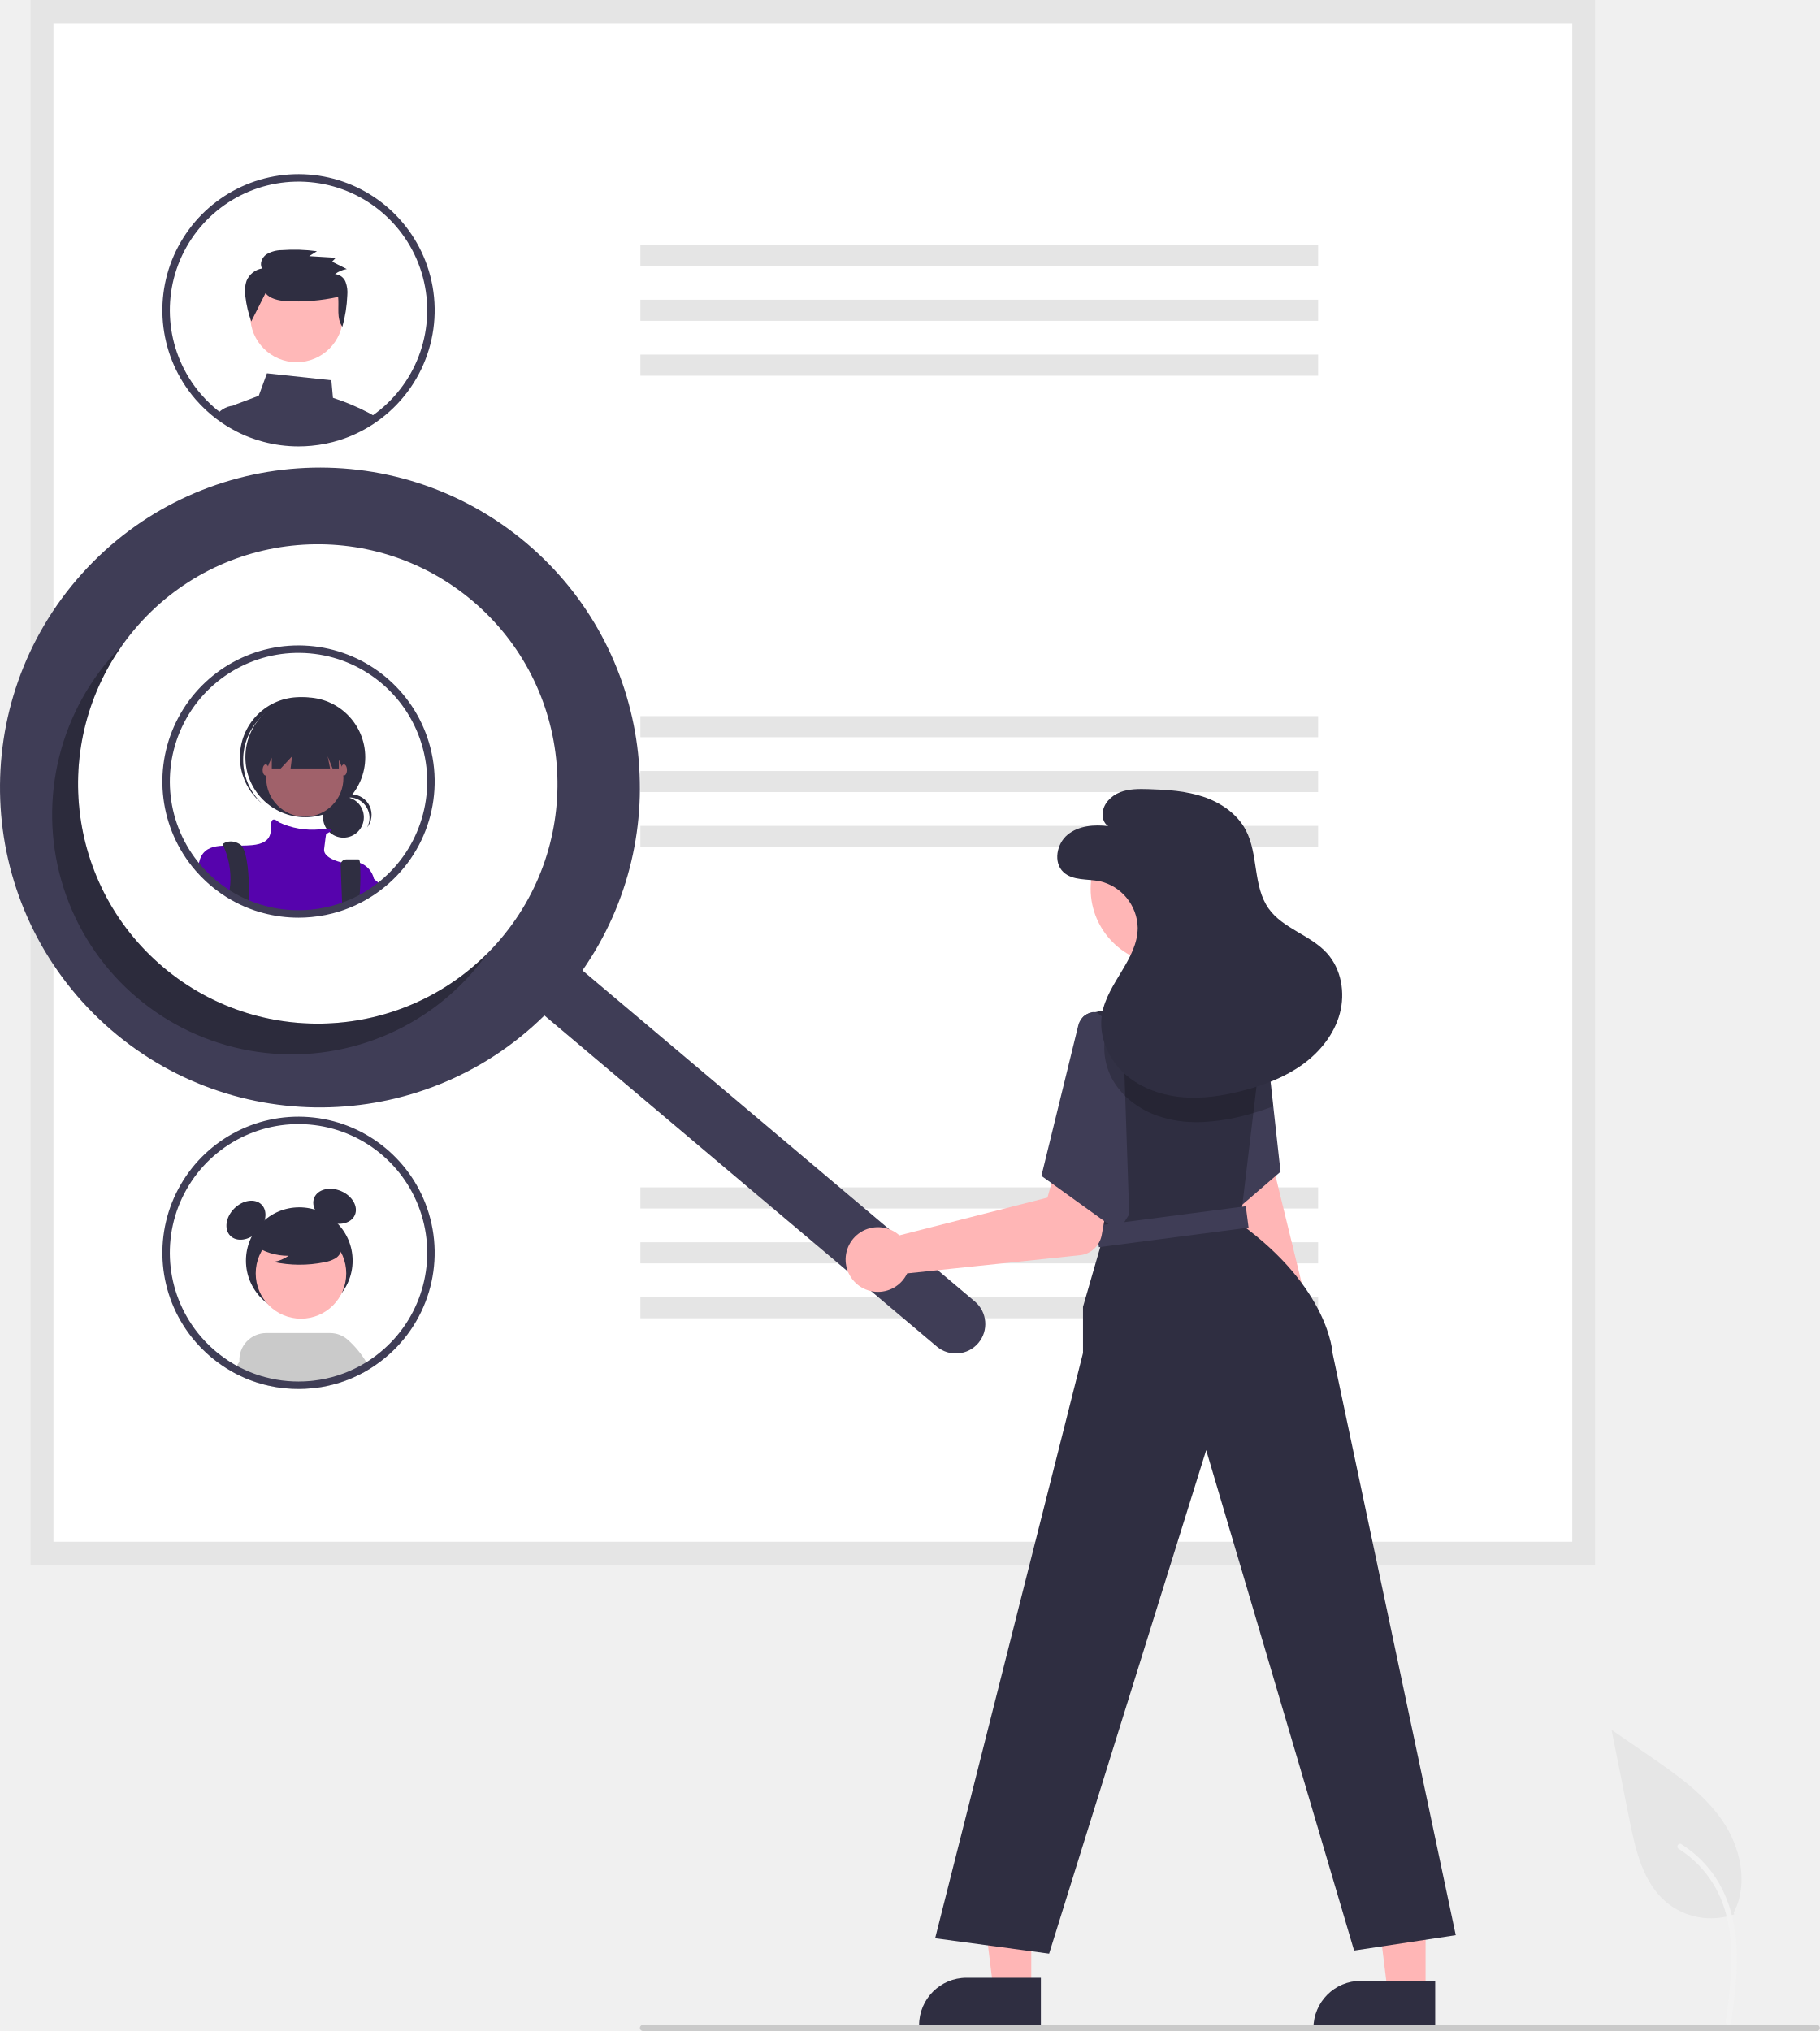
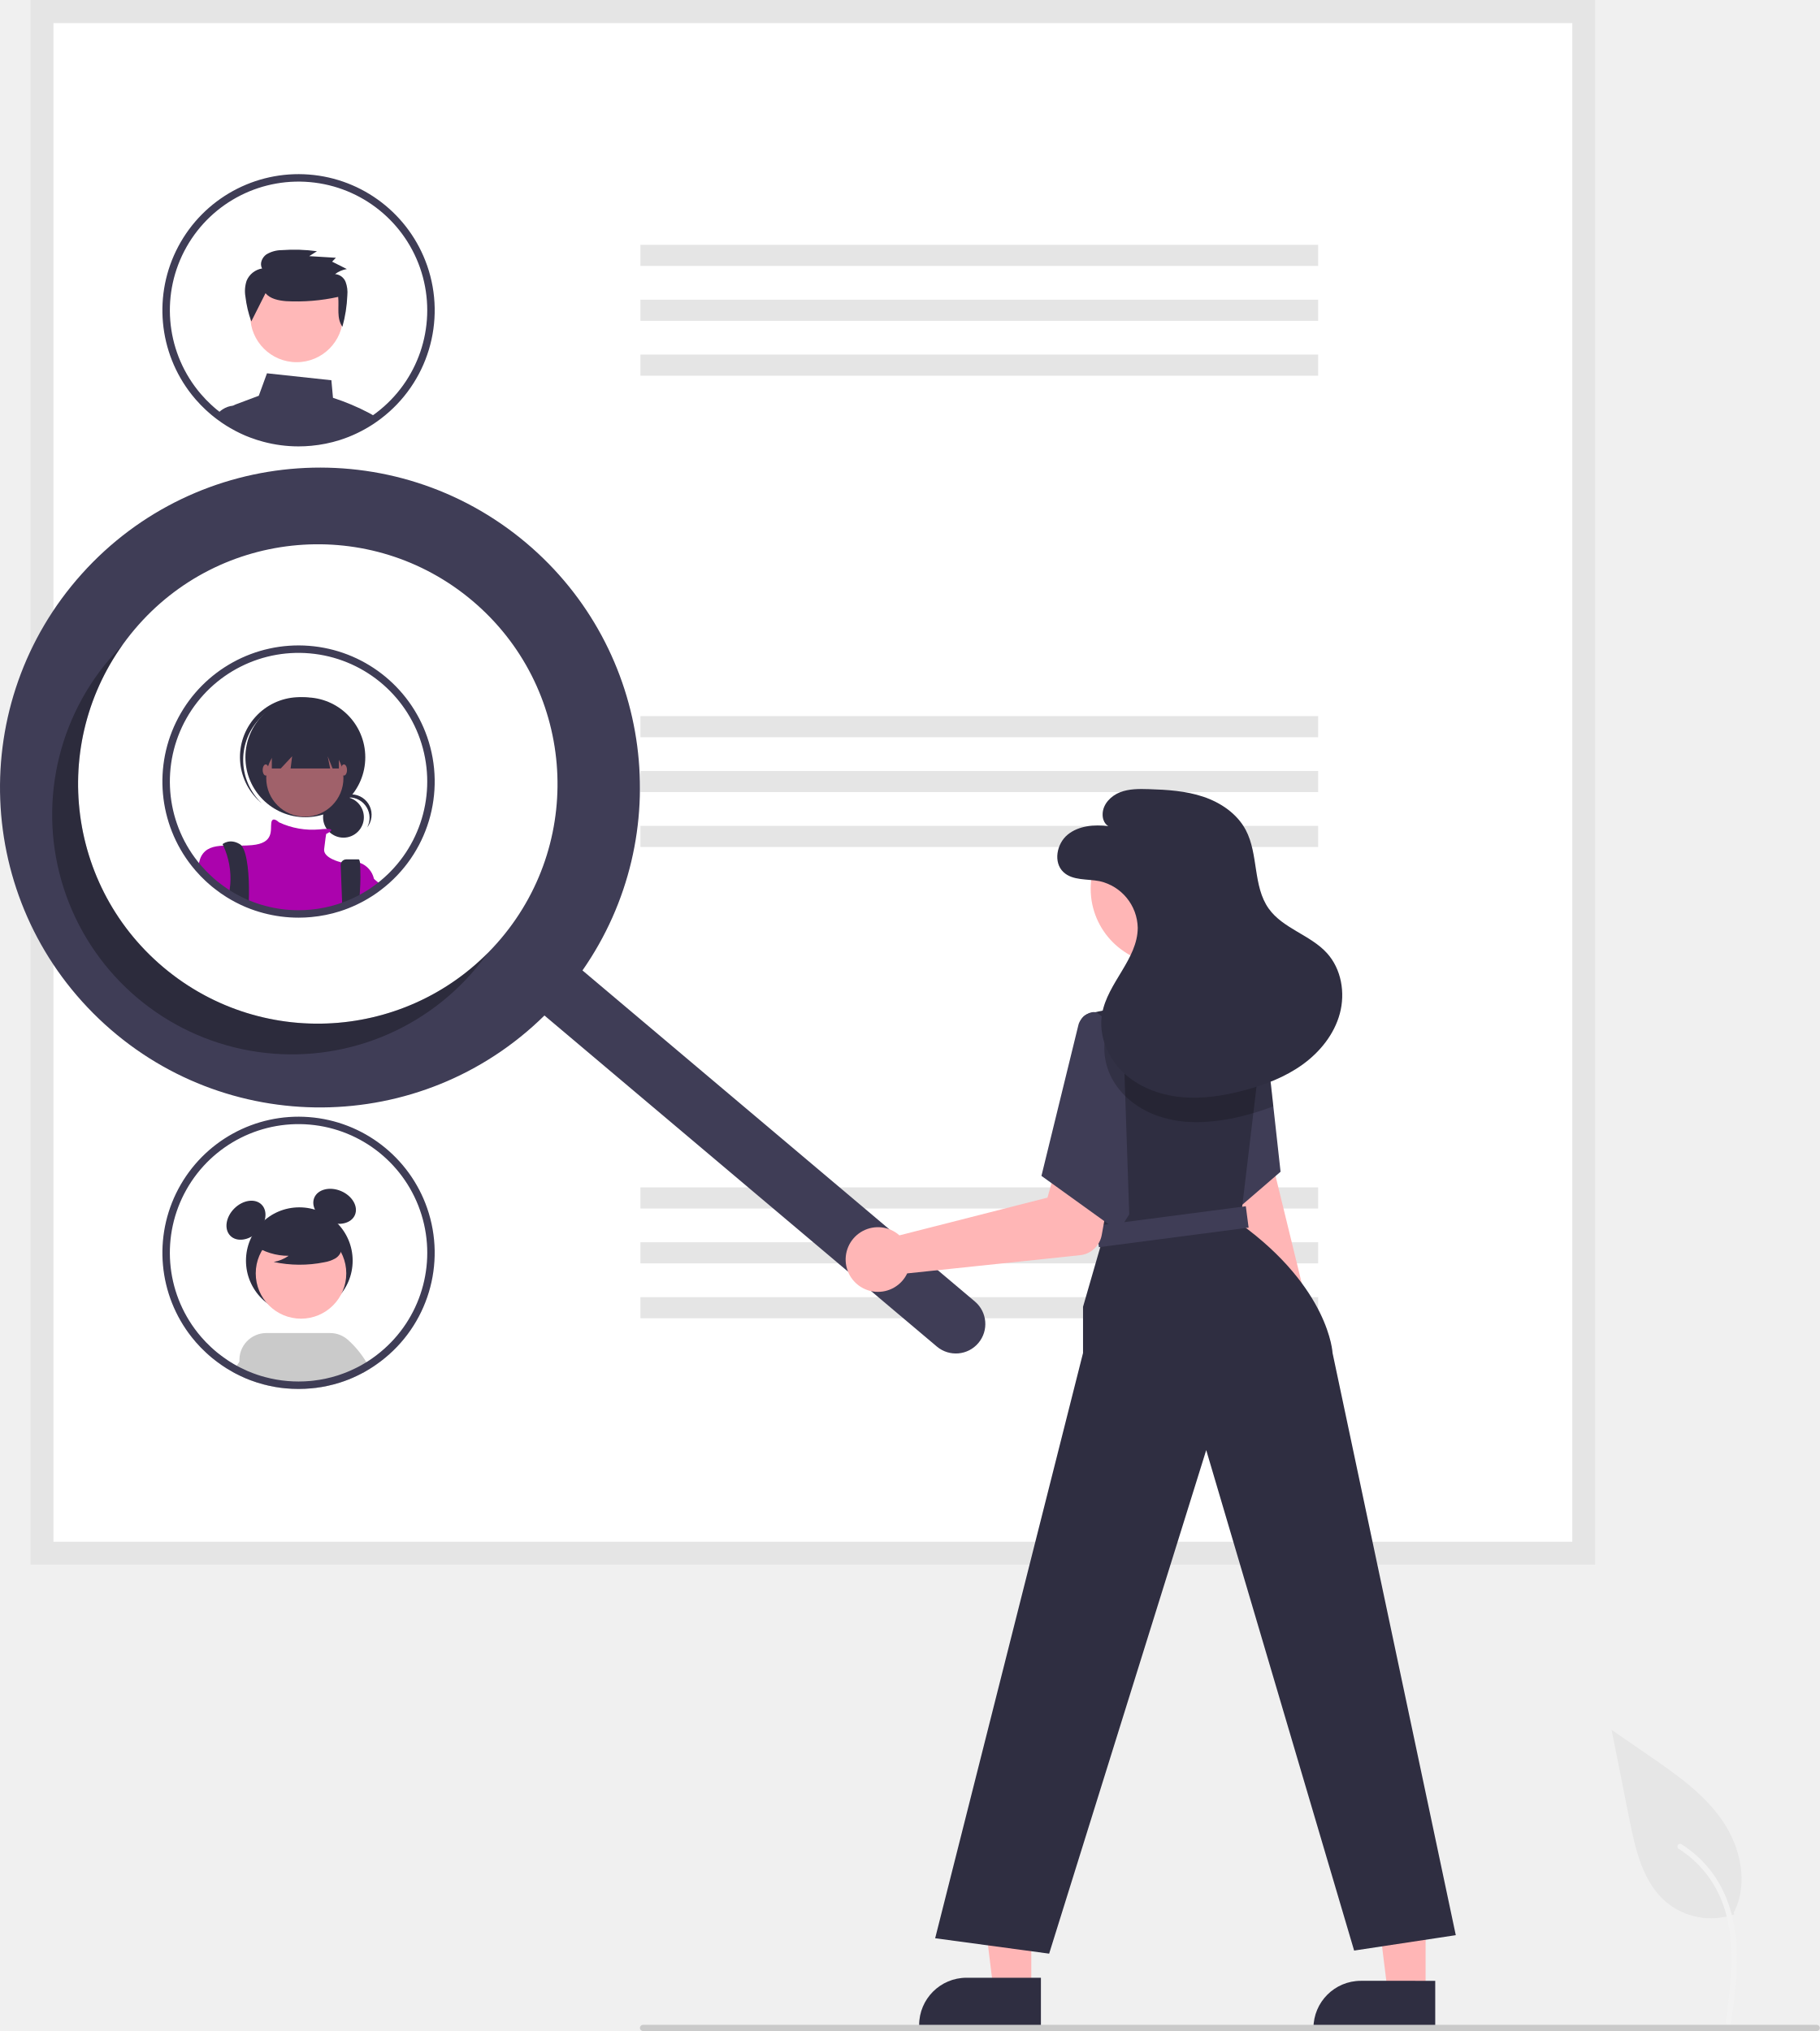
<svg xmlns="http://www.w3.org/2000/svg" id="bec8dac8-a9c2-4165-9f21-fe05eb8a3b02" data-name="Layer 1" width="590.724" height="659.362" viewBox="0 0 590.724 659.362">
  <path id="e846ef3a-3b5e-448c-8d47-a4173376229f" data-name="Path 461" d="M867.573,741.807a22.728,22.728,0,0,1-21.947-3.866c-7.687-6.452-10.1-17.081-12.058-26.924l-5.8-29.112,12.143,8.362c8.733,6.013,17.662,12.219,23.709,20.929s8.686,20.6,3.828,30.024" transform="translate(-304.638 -120.319)" fill="#e6e6e6" />
  <path id="b0167a87-6d3c-4fe1-a02f-2e6974de103a" data-name="Path 462" d="M866.535,777.053c1.229-8.953,2.493-18.02,1.631-27.069-.766-8.036-3.217-15.885-8.209-22.321a37.132,37.132,0,0,0-9.527-8.633c-.953-.6-1.829.909-.881,1.507a35.3,35.3,0,0,1,13.963,16.847c3.04,7.732,3.528,16.161,3,24.374-.317,4.967-.988,9.9-1.665,14.83a.9.9,0,0,0,.61,1.074.878.878,0,0,0,1.074-.61Z" transform="translate(-304.638 -120.319)" fill="#f2f2f2" />
  <path d="M822.523,628.353H314.489V120.319H822.523Z" transform="translate(-304.638 -120.319)" fill="#fff" />
  <path d="M822.523,628.353H314.489V120.319H822.523ZM321.995,620.847H815.017V127.825H321.995Z" transform="translate(-304.638 -120.319)" fill="#e5e5e5" />
  <rect x="207.885" y="79.482" width="220" height="6.853" fill="#e5e5e5" />
  <rect x="207.885" y="97.3" width="220" height="6.853" fill="#e5e5e5" />
  <rect x="207.885" y="115.118" width="220" height="6.853" fill="#e5e5e5" />
  <rect x="207.885" y="232.483" width="220" height="6.853" fill="#e5e5e5" />
  <rect x="207.885" y="250.301" width="220" height="6.853" fill="#e5e5e5" />
  <rect x="207.885" y="268.119" width="220" height="6.853" fill="#e5e5e5" />
  <rect x="207.885" y="385.483" width="220" height="6.853" fill="#e5e5e5" />
  <rect x="207.885" y="403.301" width="220" height="6.853" fill="#e5e5e5" />
  <rect x="207.885" y="421.119" width="220" height="6.853" fill="#e5e5e5" />
  <path d="M424.452,254.403a73.485,73.485,0,0,0-11.725-4.934l-.516-5.704-20.911-2.253-2.658,7.29-7.504,2.816a3.653,3.653,0,0,0-.762.397h-.008a3.718,3.718,0,0,0-1.587,2.475,3.801,3.801,0,0,0,.056,1.491l.397,1.626c.571.341,1.158.666,1.745.976l.373.19c.857.444,1.729.865,2.626,1.253.182.079.381.159.563.238.016.008.024.008.04.016.421.175.841.341,1.269.5a41.691,41.691,0,0,0,4.3,1.38,44.214,44.214,0,0,0,11.4,1.491c1.404,0,2.792-.063,4.165-.198a44.039,44.039,0,0,0,9.234-1.864c.008,0,.016-.008.024-.008a43.341,43.341,0,0,0,5.545-2.197c.008-.008.024-.008.032-.016.404-.19.793-.397,1.19-.595l.19-.095c.317-.167.635-.333.952-.508.793-.436,1.571-.896,2.34-1.388.214-.127.421-.262.635-.405.301-.198.603-.405.896-.619C426.015,255.284,425.245,254.832,424.452,254.403Z" transform="translate(-304.638 -120.319)" fill="#3f3d56" />
  <path d="M385.208,257.917l-1.309-5.91h-3.419a.818.818,0,0,0-.103.008h-.008a7.409,7.409,0,0,0-3.443,1.19,7.625,7.625,0,0,0-1.84,1.65c1.015.769,2.07,1.483,3.157,2.166l.048.024c.309.19.627.381.944.563.571.341,1.158.666,1.745.976l.373.19c.857.444,1.729.865,2.626,1.253.182.079.381.159.563.238.016.008.024.008.04.016.421.175.841.341,1.269.5Z" transform="translate(-304.638 -120.319)" fill="#3f3d56" />
  <circle cx="96.297" cy="102.527" r="15.06" fill="#ffb8b8" />
  <path d="M390.824,215.511c1.559,1.845,4.197,2.366,6.631,2.579a62.454,62.454,0,0,0,16.96-1.385c.345,3.341-.595,6.944,1.373,9.693a44.998,44.998,0,0,0,1.599-10.201,9.764,9.764,0,0,0-.565-4.369,4.018,4.018,0,0,0-3.423-2.524,8.579,8.579,0,0,1,3.827-1.636l-4.782-2.403,1.228-1.261-8.657-.53,2.507-1.593a54.373,54.373,0,0,0-11.391-.36,9.778,9.778,0,0,0-5.038,1.4c-1.429,1.022-2.255,3.054-1.368,4.555a6.613,6.613,0,0,0-5.04,3.999,10.676,10.676,0,0,0-.383,5.132,36.375,36.375,0,0,0,1.907,8.069Z" transform="translate(-304.638 -120.319)" fill="#2f2e41" />
  <path d="M443.284,206.521a44.193,44.193,0,1,0-76.369,41.98c.397.5.809 1,1.23,1.483.032.032.055.063.087.095a42.863,42.863,0,0,0,3.292,3.395c.302.278.619.563.936.833.603.539,1.222,1.055,1.864,1.547.254.198.5.397.762.587,1.015.769,2.07,1.483,3.157,2.166l.048.024c.309.19.627.381.944.563.571.341,1.158.666,1.745.976l.373.19c.857.444,1.729.865,2.626,1.253.182.079.381.159.563.238.016.008.024.008.04.016.421.175.841.341,1.269.5a41.693,41.693,0,0,0,4.3,1.38,44.214,44.214,0,0,0,11.4,1.491c1.404,0,2.792-.063,4.165-.198a44.039,44.039,0,0,0,9.234-1.864c.008,0,.016-.008.024-.008a43.34,43.34,0,0,0,5.545-2.197c.008-.008.024-.008.032-.016.404-.19.793-.397,1.19-.595l.19-.095c.317-.167.635-.333.952-.508.793-.436,1.571-.896,2.34-1.388.214-.127.421-.262.635-.405.301-.198.603-.405.896-.619.389-.27.777-.547,1.158-.833.119-.087.246-.174.365-.27a44.177,44.177,0,0,0,15.009-49.723ZM426.816,254.316c-.262.206-.531.405-.801.587-.262.198-.523.389-.793.563-.23.167-.46.325-.698.476l-.071.048c-.175.119-.349.23-.524.341q-.988.619-1.999,1.19l-.214.119c-.301.167-.603.325-.904.484-.04.024-.088.04-.127.063l-.048.024c-.381.198-.77.389-1.158.571a38.911,38.911,0,0,1-4.625,1.872c-.206.071-.413.143-.619.206a41.61,41.61,0,0,1-8.742,1.777c-1.301.119-2.618.182-3.943.182a41.211,41.211,0,0,1-10.781-1.412,39.172,39.172,0,0,1-5.291-1.793c-.088-.04-.183-.071-.27-.111-.095-.04-.182-.071-.27-.111-.095-.04-.182-.079-.278-.127-.746-.325-1.484-.682-2.205-1.055l-.349-.182c-.881-.46-1.745-.952-2.586-1.476-.246-.151-.5-.309-.738-.476-.063-.04-.119-.079-.182-.119-.563-.373-1.126-.762-1.674-1.166-.373-.278-.746-.555-1.111-.841-.611-.46-1.198-.952-1.769-1.46-.301-.254-.595-.531-.88-.793a40.306,40.306,0,0,1-3.189-3.3c-.333-.381-.658-.762-.968-1.158a3.022,3.022,0,0,1-.198-.246,41.773,41.773,0,1,1,58.005,7.322Z" transform="translate(-304.638 -120.319)" fill="#3f3d56" />
  <path d="M443.285,359.521a44.193,44.193,0,1,0-76.369,41.98c.397.5.809 1,1.229,1.483.032.032.055.063.087.095a42.945,42.945,0,0,0,3.292,3.395c.301.278.619.563.936.833.603.539,1.222,1.055,1.864,1.547a43.451,43.451,0,0,0,3.919,2.753l.048.024c.88.547,1.777,1.055,2.689,1.539l.373.19c.857.444,1.729.865,2.626,1.253.182.079.381.159.563.238.016.008.024.008.04.016a42.929,42.929,0,0,0,5.569,1.88,44.211,44.211,0,0,0,11.399,1.491c1.404,0,2.792-.063,4.165-.198a44.034,44.034,0,0,0,9.234-1.864c.008,0,.016-.008.024-.008a43.317,43.317,0,0,0,5.545-2.197c.008-.008.024-.008.032-.016.404-.19.793-.397,1.19-.595l.191-.095c.317-.167.634-.333.952-.508.793-.436,1.571-.896,2.34-1.388.214-.127.42-.262.634-.405.698-.46,1.388-.952,2.054-1.452.119-.087.246-.174.365-.27a44.179,44.179,0,0,0,15.009-49.723Z" transform="translate(-304.638 -120.319)" fill="#fff" />
  <circle id="f2095780-2301-4cc1-9693-3d089d317ca1" data-name="Ellipse 188" cx="111.495" cy="265.321" r="6.623" fill="#2f2e41" />
  <path id="fe36a822-bf42-420c-ba8a-fcca90365ca6" data-name="Path 969" d="M417.979,379.199a6.624,6.624,0,0,1,5.831,9.767,6.622,6.622,0,1,0-11.001-7.276,6.607,6.607,0,0,1,5.171-2.491Z" transform="translate(-304.638 -120.319)" fill="#2f2e41" />
  <circle id="e26e4994-e49f-47aa-919e-dc7dee2cb7c3" data-name="Ellipse 189" cx="99.119" cy="245.851" r="19.456" fill="#2f2e41" />
  <path id="ac420ffb-80fa-461b-bc18-228b12874f63" data-name="Path 970" d="M388.487,354.099a19.453,19.453,0,0,1,26.964-2.04c-.159-.151-.317-.304-.482-.451a19.456,19.456,0,0,0-25.964,28.983q.055.05.111.099c.165.147.335.286.504.426a19.453,19.453,0,0,1-1.132-27.017Z" transform="translate(-304.638 -120.319)" fill="#2f2e41" />
  <circle id="a12696bc-31d6-40e2-aafc-0c11595f0891" data-name="Ellipse 190" cx="98.954" cy="252.611" r="12.531" fill="#a0616a" />
-   <path d="M426.015,405.579v4.204c-.77.492-1.547.952-2.34,1.388-.317.174-.634.341-.952.508l-.191.095c-.397.198-.786.405-1.19.595-.008.008-.024.008-.032.016a43.317,43.317,0,0,1-5.545,2.197c-.008,0-.015.008-.024.008a44.034,44.034,0,0,1-9.234,1.864c-1.372.135-2.761.198-4.165.198a44.211,44.211,0,0,1-11.399-1.491,42.929,42.929,0,0,1-5.569-1.88c-.016-.008-.024-.008-.04-.016-.182-.079-.381-.159-.563-.238-.896-.389-1.769-.809-2.626-1.253l-.373-.19c-.913-.484-1.809-.992-2.689-1.539l-.048-.024a43.451,43.451,0,0,1-3.919-2.753c-.643-.492-1.261-1.007-1.864-1.547-.317-.27-.634-.555-.936-.833a42.947,42.947,0,0,1-3.292-3.395,16.049,16.049,0,0,1,.603-2.435l.008-.008a3.562,3.562,0,0,1,.167-.397,3.164,3.164,0,0,1,.151-.333c1.42-2.657,3.99-3.316,7.179-3.459,1.801-.079,3.792.008,5.894-.016,1.111-.008,2.261-.048,3.411-.151,7.258-.658,5.942-4.942,6.267-7.251.325-2.237,2.34-.301,2.475-.174l.008.008a25.6,25.6,0,0,0,13.169,2.308c.777-.095,1.555-.151,2.332-.174,2.047-.024,1.602.563.897,1.047a8.872,8.872,0,0,1-1.071.603s-.325,1.983-.658,4.95c-.317,2.84,5.125,4.173,5.577,4.276a.048.048,0,0,0,.032.008,10.926,10.926,0,0,1,6.037.159h.008A7.154,7.154,0,0,1,426.015,405.579Z" transform="translate(-304.638 -120.319)" fill="#5603ad" />
+   <path d="M426.015,405.579v4.204c-.77.492-1.547.952-2.34,1.388-.317.174-.634.341-.952.508l-.191.095c-.397.198-.786.405-1.19.595-.008.008-.024.008-.032.016a43.317,43.317,0,0,1-5.545,2.197c-.008,0-.015.008-.024.008a44.034,44.034,0,0,1-9.234,1.864c-1.372.135-2.761.198-4.165.198a44.211,44.211,0,0,1-11.399-1.491,42.929,42.929,0,0,1-5.569-1.88c-.016-.008-.024-.008-.04-.016-.182-.079-.381-.159-.563-.238-.896-.389-1.769-.809-2.626-1.253l-.373-.19c-.913-.484-1.809-.992-2.689-1.539l-.048-.024a43.451,43.451,0,0,1-3.919-2.753c-.643-.492-1.261-1.007-1.864-1.547-.317-.27-.634-.555-.936-.833a42.947,42.947,0,0,1-3.292-3.395,16.049,16.049,0,0,1,.603-2.435l.008-.008a3.562,3.562,0,0,1,.167-.397,3.164,3.164,0,0,1,.151-.333c1.42-2.657,3.99-3.316,7.179-3.459,1.801-.079,3.792.008,5.894-.016,1.111-.008,2.261-.048,3.411-.151,7.258-.658,5.942-4.942,6.267-7.251.325-2.237,2.34-.301,2.475-.174l.008.008a25.6,25.6,0,0,0,13.169,2.308c.777-.095,1.555-.151,2.332-.174,2.047-.024,1.602.563.897,1.047a8.872,8.872,0,0,1-1.071.603s-.325,1.983-.658,4.95c-.317,2.84,5.125,4.173,5.577,4.276a.048.048,0,0,0,.032.008,10.926,10.926,0,0,1,6.037.159h.008A7.154,7.154,0,0,1,426.015,405.579Z" transform="translate(-304.638 -120.319)" fill="#ab03ad" />
  <path d="M385.454,410.68c0,.587-.015,1.15-.04,1.682-.008.317-.024.627-.04.92-.016-.008-.024-.008-.04-.016-.182-.079-.381-.159-.563-.238-.896-.389-1.769-.809-2.626-1.253l-.373-.19c-.913-.484-1.809-.992-2.689-1.539.024-.278.064-.555.103-.833.087-.611.159-1.23.206-1.84a25.531,25.531,0,0,0-2.261-12.502v-.008c-.159-.317-.254-.492-.254-.492s2.308-1.983,5.6,0a1.981,1.981,0,0,1,.548.476C385.01,397.186,385.549,405.055,385.454,410.68Z" transform="translate(-304.638 -120.319)" fill="#2f2e41" />
  <path d="M421.477,409.601c-.032.888-.079,1.817-.135,2.761v.008c-.008.008-.024.008-.032.016a43.317,43.317,0,0,1-5.545,2.197c-.008,0-.015.008-.024.008l-.087-2.229-.008-.294-.42-10.852a1.821,1.821,0,0,1,1.817-1.904h4.022c.198,0,.341.405.437,1.134v.008A68.744,68.744,0,0,1,421.477,409.601Z" transform="translate(-304.638 -120.319)" fill="#2f2e41" />
  <path id="e6a5f050-bb79-4898-9f1b-a16710d0980e" data-name="Path 975" d="M392.874,357.267v12.534h2.902l3.693-3.957-.494,3.957h12.827l-.793-3.957,1.587,3.957h2.045V357.267Z" transform="translate(-304.638 -120.319)" fill="#2f2e41" />
  <ellipse id="bcc9b546-fa99-40e5-8b80-3cc98cb6450e" data-name="Ellipse 191" cx="86.258" cy="249.974" rx="0.989" ry="1.813" fill="#a0616a" />
  <ellipse id="aac24dc1-8688-403d-884a-09279027a7ab" data-name="Ellipse 192" cx="111.65" cy="249.974" rx="0.989" ry="1.813" fill="#a0616a" />
-   <path d="M428.704,407.927c-.666.5-1.356.992-2.054,1.452-.214.143-.42.278-.634.405-.77.492-1.547.952-2.34,1.388-.317.174-.634.341-.952.508v-8.742s1.269,1.015,3.292,2.705c.254.214.516.436.793.674C427.395,406.809,428.03,407.348,428.704,407.927Z" transform="translate(-304.638 -120.319)" fill="#5603ad" />
+   <path d="M428.704,407.927c-.666.5-1.356.992-2.054,1.452-.214.143-.42.278-.634.405-.77.492-1.547.952-2.34,1.388-.317.174-.634.341-.952.508v-8.742s1.269,1.015,3.292,2.705c.254.214.516.436.793.674C427.395,406.809,428.03,407.348,428.704,407.927Z" transform="translate(-304.638 -120.319)" fill="#ab03ad" />
  <path d="M443.285,359.521a44.193,44.193,0,1,0-76.369,41.98c.397.5.809 1,1.229,1.483.032.032.055.063.087.095a42.945,42.945,0,0,0,3.292,3.395c.301.278.619.563.936.833.603.539,1.222,1.055,1.864,1.547a43.451,43.451,0,0,0,3.919,2.753l.048.024c.88.547,1.777,1.055,2.689,1.539l.373.19c.857.444,1.729.865,2.626,1.253.182.079.381.159.563.238.016.008.024.008.04.016a42.929,42.929,0,0,0,5.569,1.88,44.211,44.211,0,0,0,11.399,1.491c1.404,0,2.792-.063,4.165-.198a44.034,44.034,0,0,0,9.234-1.864c.008,0,.016-.008.024-.008a43.317,43.317,0,0,0,5.545-2.197c.008-.008.024-.008.032-.016.404-.19.793-.397,1.19-.595l.191-.095c.317-.167.634-.333.952-.508.793-.436,1.571-.896,2.34-1.388.214-.127.42-.262.634-.405.698-.46,1.388-.952,2.054-1.452.119-.087.246-.174.365-.27a44.179,44.179,0,0,0,15.009-49.723Zm-16.469,47.795c-.262.206-.531.405-.801.587-.262.198-.524.389-.793.563-.23.167-.46.325-.698.476-.198.135-.397.262-.595.389q-.987.619-1.999,1.19l-.215.119c-.301.167-.603.325-.904.484-.04.024-.088.04-.127.063l-.048.024c-.381.198-.769.389-1.158.571a38.893,38.893,0,0,1-4.625,1.872c-.206.071-.413.143-.619.206a41.612,41.612,0,0,1-8.742,1.777c-1.301.119-2.618.182-3.943.182a41.213,41.213,0,0,1-10.781-1.412,39.181,39.181,0,0,1-5.291-1.793c-.182-.071-.365-.151-.54-.222-.095-.04-.182-.079-.278-.127-.746-.325-1.483-.682-2.205-1.055l-.349-.182c-.88-.46-1.745-.952-2.586-1.475-.309-.19-.619-.389-.92-.595-.952-.627-1.88-1.301-2.785-2.007-.611-.46-1.198-.952-1.769-1.46-.301-.254-.595-.531-.88-.793a40.363,40.363,0,0,1-3.189-3.3c-.333-.381-.658-.762-.968-1.158a3.015,3.015,0,0,1-.198-.246,41.773,41.773,0,1,1,58.005,7.322Z" transform="translate(-304.638 -120.319)" fill="#3f3d56" />
  <circle cx="97.161" cy="409.276" r="17.315" fill="#2f2e41" />
  <ellipse cx="384.485" cy="516.46" rx="7.165" ry="5.373" transform="translate(-557.2175 302.8206) rotate(-45)" fill="#2f2e41" />
  <ellipse cx="413.257" cy="511.947" rx="5.373" ry="7.165" transform="translate(-524.5119 570.5585) rotate(-66.86956)" fill="#2f2e41" />
  <path d="M422.51,563.181l-2.04-3.21a8.007,8.007,0,0,0-14.64,6.49l.58,2.08.66,2.36a45.21,45.21,0,0,0,7.88-1.72.034.034,0,0,0,.02-.01,42.148,42.148,0,0,0,5.55-2.2c.01-.01.02-.01.03-.02.4-.19.79-.39,1.19-.59a1.735,1.735,0,0,0,.19-.1c.32-.16.64-.33.95-.5q.48-.255.93-.54Z" transform="translate(-304.638 -120.319)" fill="#cacaca" />
  <circle cx="97.711" cy="413.41" r="14.695" fill="#ffb6b6" />
  <path d="M423.57,562.551a31.785,31.785,0,0,0-5.97-7.24,8.729,8.729,0,0,0-5.82-2.22h-20.7a8.724,8.724,0,0,0-8.71,9.28,8.937,8.937,0,0,0,.36,1.98,9.397,9.397,0,0,0,.55,1.36l1.02,2.04c.08.03.16.07.24.1.02.01.03.01.04.02.42.17.84.34,1.27.5a41.349,41.349,0,0,0,4.3,1.38,43.328,43.328,0,0,0,7.16,1.29c1.41.13,2.82.2,4.24.2,1.41,0,2.79-.07,4.17-.2.45-.04.9-.09,1.35-.14a45.21,45.21,0,0,0,7.88-1.72.034.034,0,0,0,.02-.01,42.148,42.148,0,0,0,5.55-2.2c.01-.01.02-.01.03-.02.4-.19.79-.39,1.19-.59a1.735,1.735,0,0,0,.19-.1c.32-.16.64-.33.95-.5q.48-.255.93-.54c.32-.17.62-.36.93-.55C424.36,563.921,423.97,563.221,423.57,562.551Z" transform="translate(-304.638 -120.319)" fill="#cacaca" />
  <path d="M394.83,555.771a8.001,8.001,0,0,0-10.62,3.82l-1.84,2.78-.88,1.33-1.34,2.02c.28.15.55.3.83.45l.37.19c.86.44,1.73.86,2.63,1.25.1.05.21.09.32.14.08.03.16.07.24.1.02.01.03.01.04.02.42.17.84.34,1.27.5a41.349,41.349,0,0,0,4.3,1.38,43.328,43.328,0,0,0,7.16,1.29l.7-2.37.68-2.26A8.013,8.013,0,0,0,394.83,555.771Z" transform="translate(-304.638 -120.319)" fill="#cacaca" />
  <path d="M386.908,524.486a19.986,19.986,0,0,0,11.422,3.53,12.248,12.248,0,0,1-4.854,1.997,40.3,40.3,0,0,0,16.461.092,10.654,10.654,0,0,0,3.446-1.184,4.361,4.361,0,0,0,2.127-2.845c.361-2.063-1.247-3.938-2.917-5.201a21.519,21.519,0,0,0-18.083-3.613A9.903,9.903,0,0,0,389.154,520.289a4.879,4.879,0,0,0-.451,5.794Z" transform="translate(-304.638 -120.319)" fill="#2f2e41" />
  <path d="M443.29,512.521a44.194,44.194,0,1,0-76.37,41.98c.39.5.81,1,1.23,1.48a.825.825,0,0,0,.08.1,42.154,42.154,0,0,0,3.3,3.39c.3.28.61.57.93.84.6.54,1.22,1.05,1.87,1.54.25.2.5.4.76.59,1.01.77,2.07,1.48,3.15,2.17a.075.075,0,0,1,.05.02c.31.19.63.38.95.56.3.18.61.36.91.53.28.15.55.3.83.45l.37.19c.86.44,1.73.86,2.63,1.25.1.05.21.09.32.14.08.03.16.07.24.1.02.01.03.01.04.02.42.17.84.34,1.27.5a41.349,41.349,0,0,0,4.3,1.38,43.328,43.328,0,0,0,7.16,1.29c1.41.13,2.82.2,4.24.2,1.41,0,2.79-.07,4.17-.2.45-.04.9-.09,1.35-.14a45.21,45.21,0,0,0,7.88-1.72.034.034,0,0,0,.02-.01,42.148,42.148,0,0,0,5.55-2.2c.01-.01.02-.01.03-.02.4-.19.79-.39,1.19-.59a1.735,1.735,0,0,0,.19-.1c.32-.16.64-.33.95-.5q.48-.255.93-.54c.32-.17.62-.36.93-.55q.24-.15.48-.3c.22-.13.42-.26.64-.41.3-.19.6-.4.89-.61.39-.27.78-.55,1.16-.84a4.34,4.34,0,0,0,.37-.27,44.221,44.221,0,0,0,15.01-49.72Zm-16.47,47.79c-.26.21-.53.41-.8.59-.271.2-.53.39-.8.57-.23.16-.46.32-.7.47a.438.438,0,0,1-.07.05c-.17.12-.35.23-.52.34-.12.07-.24.15-.36.22-.35.22-.7.43-1.06.63-.19.12-.39.23-.58.34-.07.04-.14.08-.21.12-.31.17-.61.32-.91.48-.04.03-.09.04-.12.07a.078.078,0,0,0-.05.02c-.38.2-.77.39-1.16.57a38.611,38.611,0,0,1-4.63,1.87c-.2.07-.41.15-.61.21a41.848,41.848,0,0,1-7.83,1.68c-.3.04-.61.07-.92.1-1.3.12-2.61.18-3.94.18-1.18,0-2.37-.05-3.54-.15a41.231,41.231,0,0,1-7.24-1.26,38.302,38.302,0,0,1-5.29-1.8c-.09-.04-.18-.07-.27-.11-.1-.04-.18-.07-.27-.11-.1-.04-.18-.08-.28-.13-.65-.28-1.3-.59-1.93-.91-.09-.05-.18-.09-.27-.14l-.35-.18c-.21-.11-.42-.22-.62-.33-.67-.36-1.33-.75-1.97-1.15-.24-.15-.5-.31-.74-.47l-.18-.12c-.56-.38-1.12-.76-1.67-1.17-.37-.28-.75-.55-1.11-.84-.61-.46-1.2-.95-1.77-1.46-.3-.25-.6-.53-.88-.79a39.675,39.675,0,0,1-3.19-3.3c-.33-.38-.66-.76-.97-1.16-.07-.08-.13-.16-.2-.25a41.778,41.778,0,1,1,58.01,7.32Z" transform="translate(-304.638 -120.319)" fill="#3f3d56" />
  <path d="M475.484,296.608a103.863,103.863,0,1,0,5.889,153.389l127.4,107.5A9.571,9.571,0,0,0,621.131,542.879l-.014-.012L493.717,435.367A103.869,103.869,0,0,0,475.484,296.608Zm-8.213,128.408a77.815,77.815,0,1,1-9.29-109.654l0,0A77.815,77.815,0,0,1,467.271,425.016Z" transform="translate(-304.638 -120.319)" fill="#3f3d56" />
  <path d="M357.617,434.306A77.819,77.819,0,0,1,344.413,329.697q-2.232,2.248-4.315,4.708A77.815,77.815,0,1,0,459.041,434.769q2.078-2.463,3.915-5.045A77.819,77.819,0,0,1,357.617,434.306Z" transform="translate(-304.638 -120.319)" opacity="0.3" style="isolation:isolate" />
  <path d="M732.323,561.516a10.743,10.743,0,0,0-3.069-16.184l-23.222-95.049-16.941,5.408,25.076,94.4a10.801,10.801,0,0,0,18.156,11.425Z" transform="translate(-304.638 -120.319)" fill="#ffb6b6" />
  <polygon points="415.682 380.399 403.302 391.079 385.982 406.01 378.332 366.87 377.532 362.8 376.902 359.57 394.452 329 409.082 329.839 410.082 329.899 410.102 330.12 410.332 332.17 413.332 359.149 413.402 359.8 415.682 380.399" fill="#3f3d56" />
  <polygon points="334.763 646.074 322.504 646.073 316.671 598.785 334.766 598.786 334.763 646.074" fill="#ffb6b6" />
  <path d="M642.528,778.277l-39.531-.001v-.5a15.387,15.387,0,0,1,15.386-15.386h.001l24.144.001Z" transform="translate(-304.638 -120.319)" fill="#2f2e41" />
  <polygon points="462.763 647.074 450.504 647.073 444.671 599.785 462.766 599.786 462.763 647.074" fill="#ffb6b6" />
  <path d="M770.528,779.277l-39.531-.001v-.5a15.387,15.387,0,0,1,15.386-15.386h.001l24.144.001Z" transform="translate(-304.638 -120.319)" fill="#2f2e41" />
  <path d="M777.2,748.569l-33,5-48.01-162.48-50.99,163.48-37-5,48-190v-15l6.5-22.5-.68-6.09-4.73-42.59-2.05-18.47-.133-1.193a4.056,4.056,0,0,1,3.193-4.417h0l15.4-3.24H698.87l14.85,4.09,1.02.28.46.13-.23,1.92-3.48,29.18-.19,1.6-3.36,28.13-.74,6.17c29,21,30,42,30,42Z" transform="translate(-304.638 -120.319)" fill="#2f2e41" />
  <circle cx="378.605" cy="288.537" r="24.561" fill="#ffb6b6" />
  <rect x="660.7" y="515.069" width="49" height="7" transform="matrix(0.99156, -0.12967, 0.12967, 0.99156, -366.097, -27.08894)" fill="#3f3d56" />
  <path d="M595.282,520.371a10.527,10.527,0,0,1,1.316,1.007l48.056-12.251,3.278-11.593,18.143,2.661-3.809,21.088a8,8,0,0,1-7.035,6.534l-56.111,5.909a10.497,10.497,0,1,1-3.839-13.355Z" transform="translate(-304.638 -120.319)" fill="#ffb6b6" />
  <path d="M669.2,455.569l-8.5-6.5c-2.298-.872-5.447,1.605-6,4l-12,49,25,18,3.5-5.5Z" transform="translate(-304.638 -120.319)" fill="#3f3d56" />
  <g opacity="0.2">
    <path d="M717.97,479.468a67.679,67.679,0,0,1-6.48,2.2c-.7.21-1.42.41-2.13.6a66.019,66.019,0,0,1-14.34,2.32,45.14,45.14,0,0,1-6.26-.17,35.243,35.243,0,0,1-6.59-1.3c-.07-.02-.15-.04-.22-.06a28.906,28.906,0,0,1-11.95-6.79,23.561,23.561,0,0,1-2.11-2.35,21.239,21.239,0,0,1-4.56-16.53,14.156,14.156,0,0,1,.34-1.57,25.108,25.108,0,0,1,1.49-4.1c.27-.62.57-1.23.89-1.83l11.3-3.82h21.52l14.85,4.09,1,.06.02.22.46.13-.23,1.92Z" transform="translate(-304.638 -120.319)" />
  </g>
  <path d="M664.423,388.522c-4.593-.563-9.634-.165-13.214,2.767s-4.736,9.028-1.346,12.178c3.001,2.789,7.693,2.133,11.713,2.926a15.854,15.854,0,0,1,12.384,15.157c-.06,10.174-9.824,17.879-11.578,27.901-1.197,6.84,1.688,14.038,6.675,18.87s11.843,7.443,18.751,8.15,13.893-.373,20.606-2.148c6.741-1.782,13.378-4.311,19.034-8.388s10.293-9.826,12.109-16.558.512-14.451-4.168-19.62c-5.359-5.919-14.274-7.954-18.91-14.456-5.196-7.288-3.274-17.666-7.479-25.567-2.808-5.275-8.125-8.873-13.792-10.769s-11.719-2.27-17.692-2.453c-3.14-.096-6.375-.129-9.3,1.016s-5.496,3.753-5.648,6.891S664.423,388.522,664.423,388.522Z" transform="translate(-304.638 -120.319)" fill="#2f2e41" />
  <path d="M894.362,779.681h-381a1,1,0,0,1,0-2h381a1,1,0,0,1,0,2Z" transform="translate(-304.638 -120.319)" fill="#cacaca" />
</svg>
